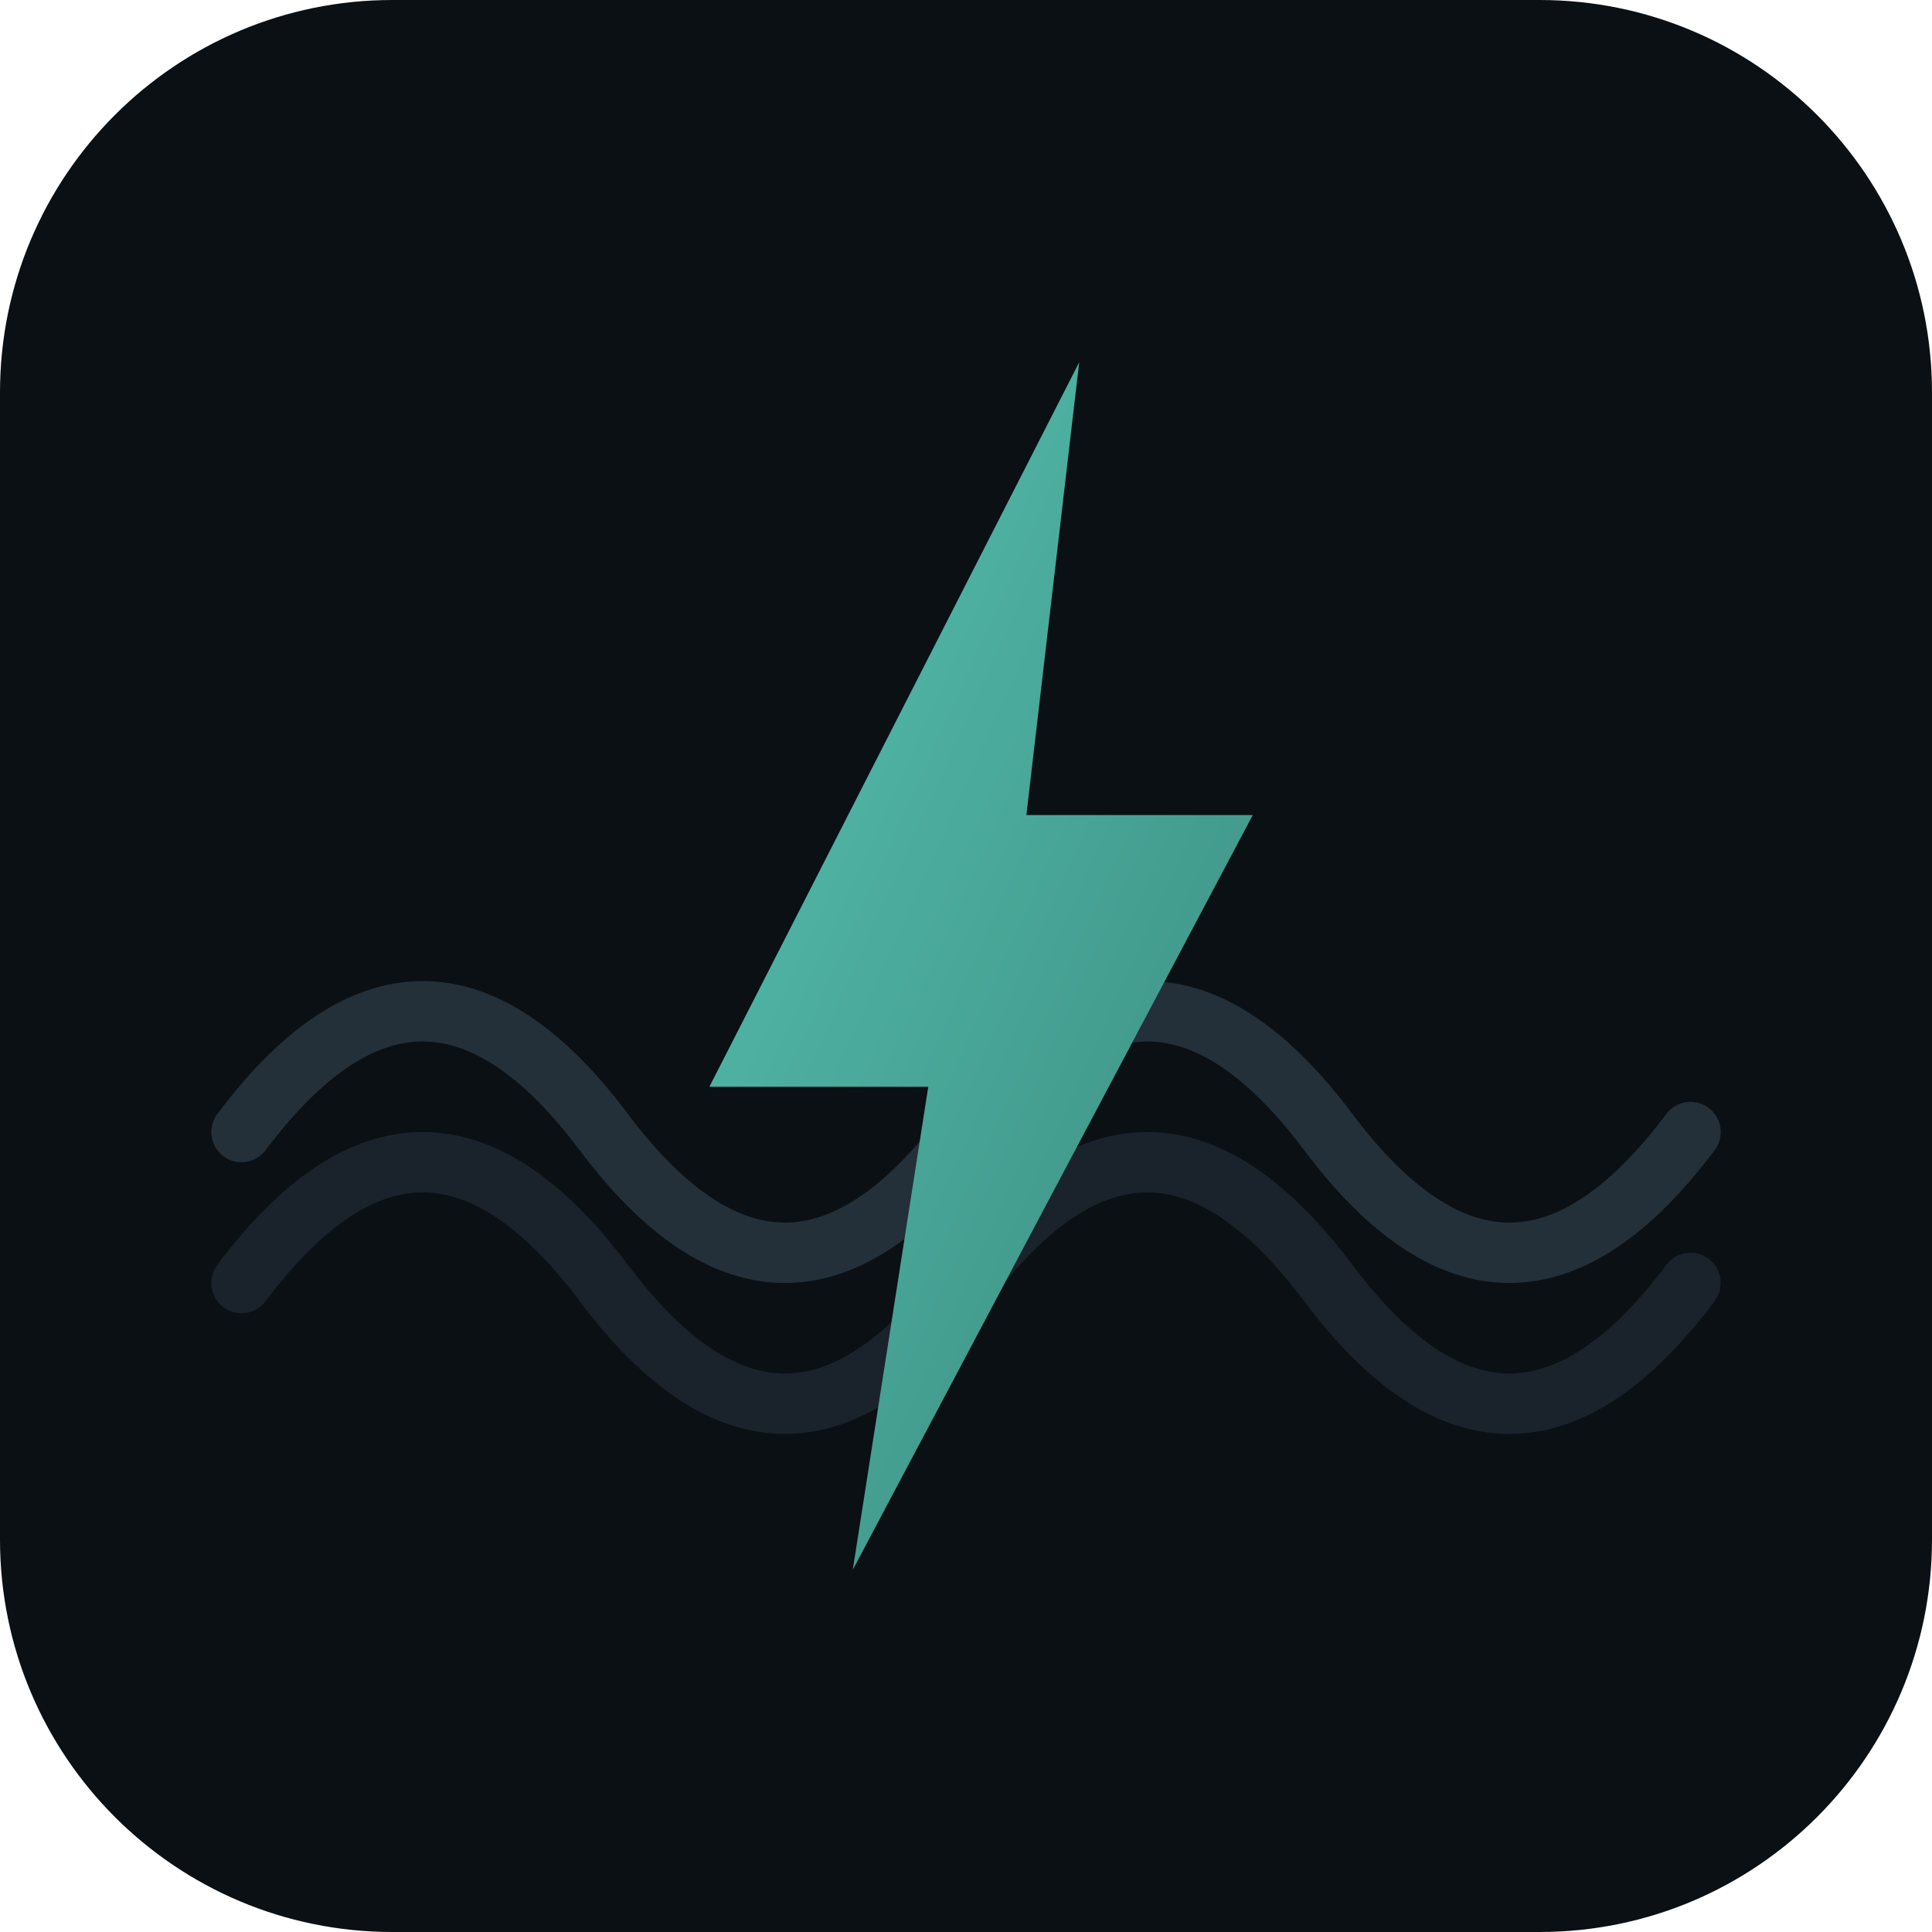
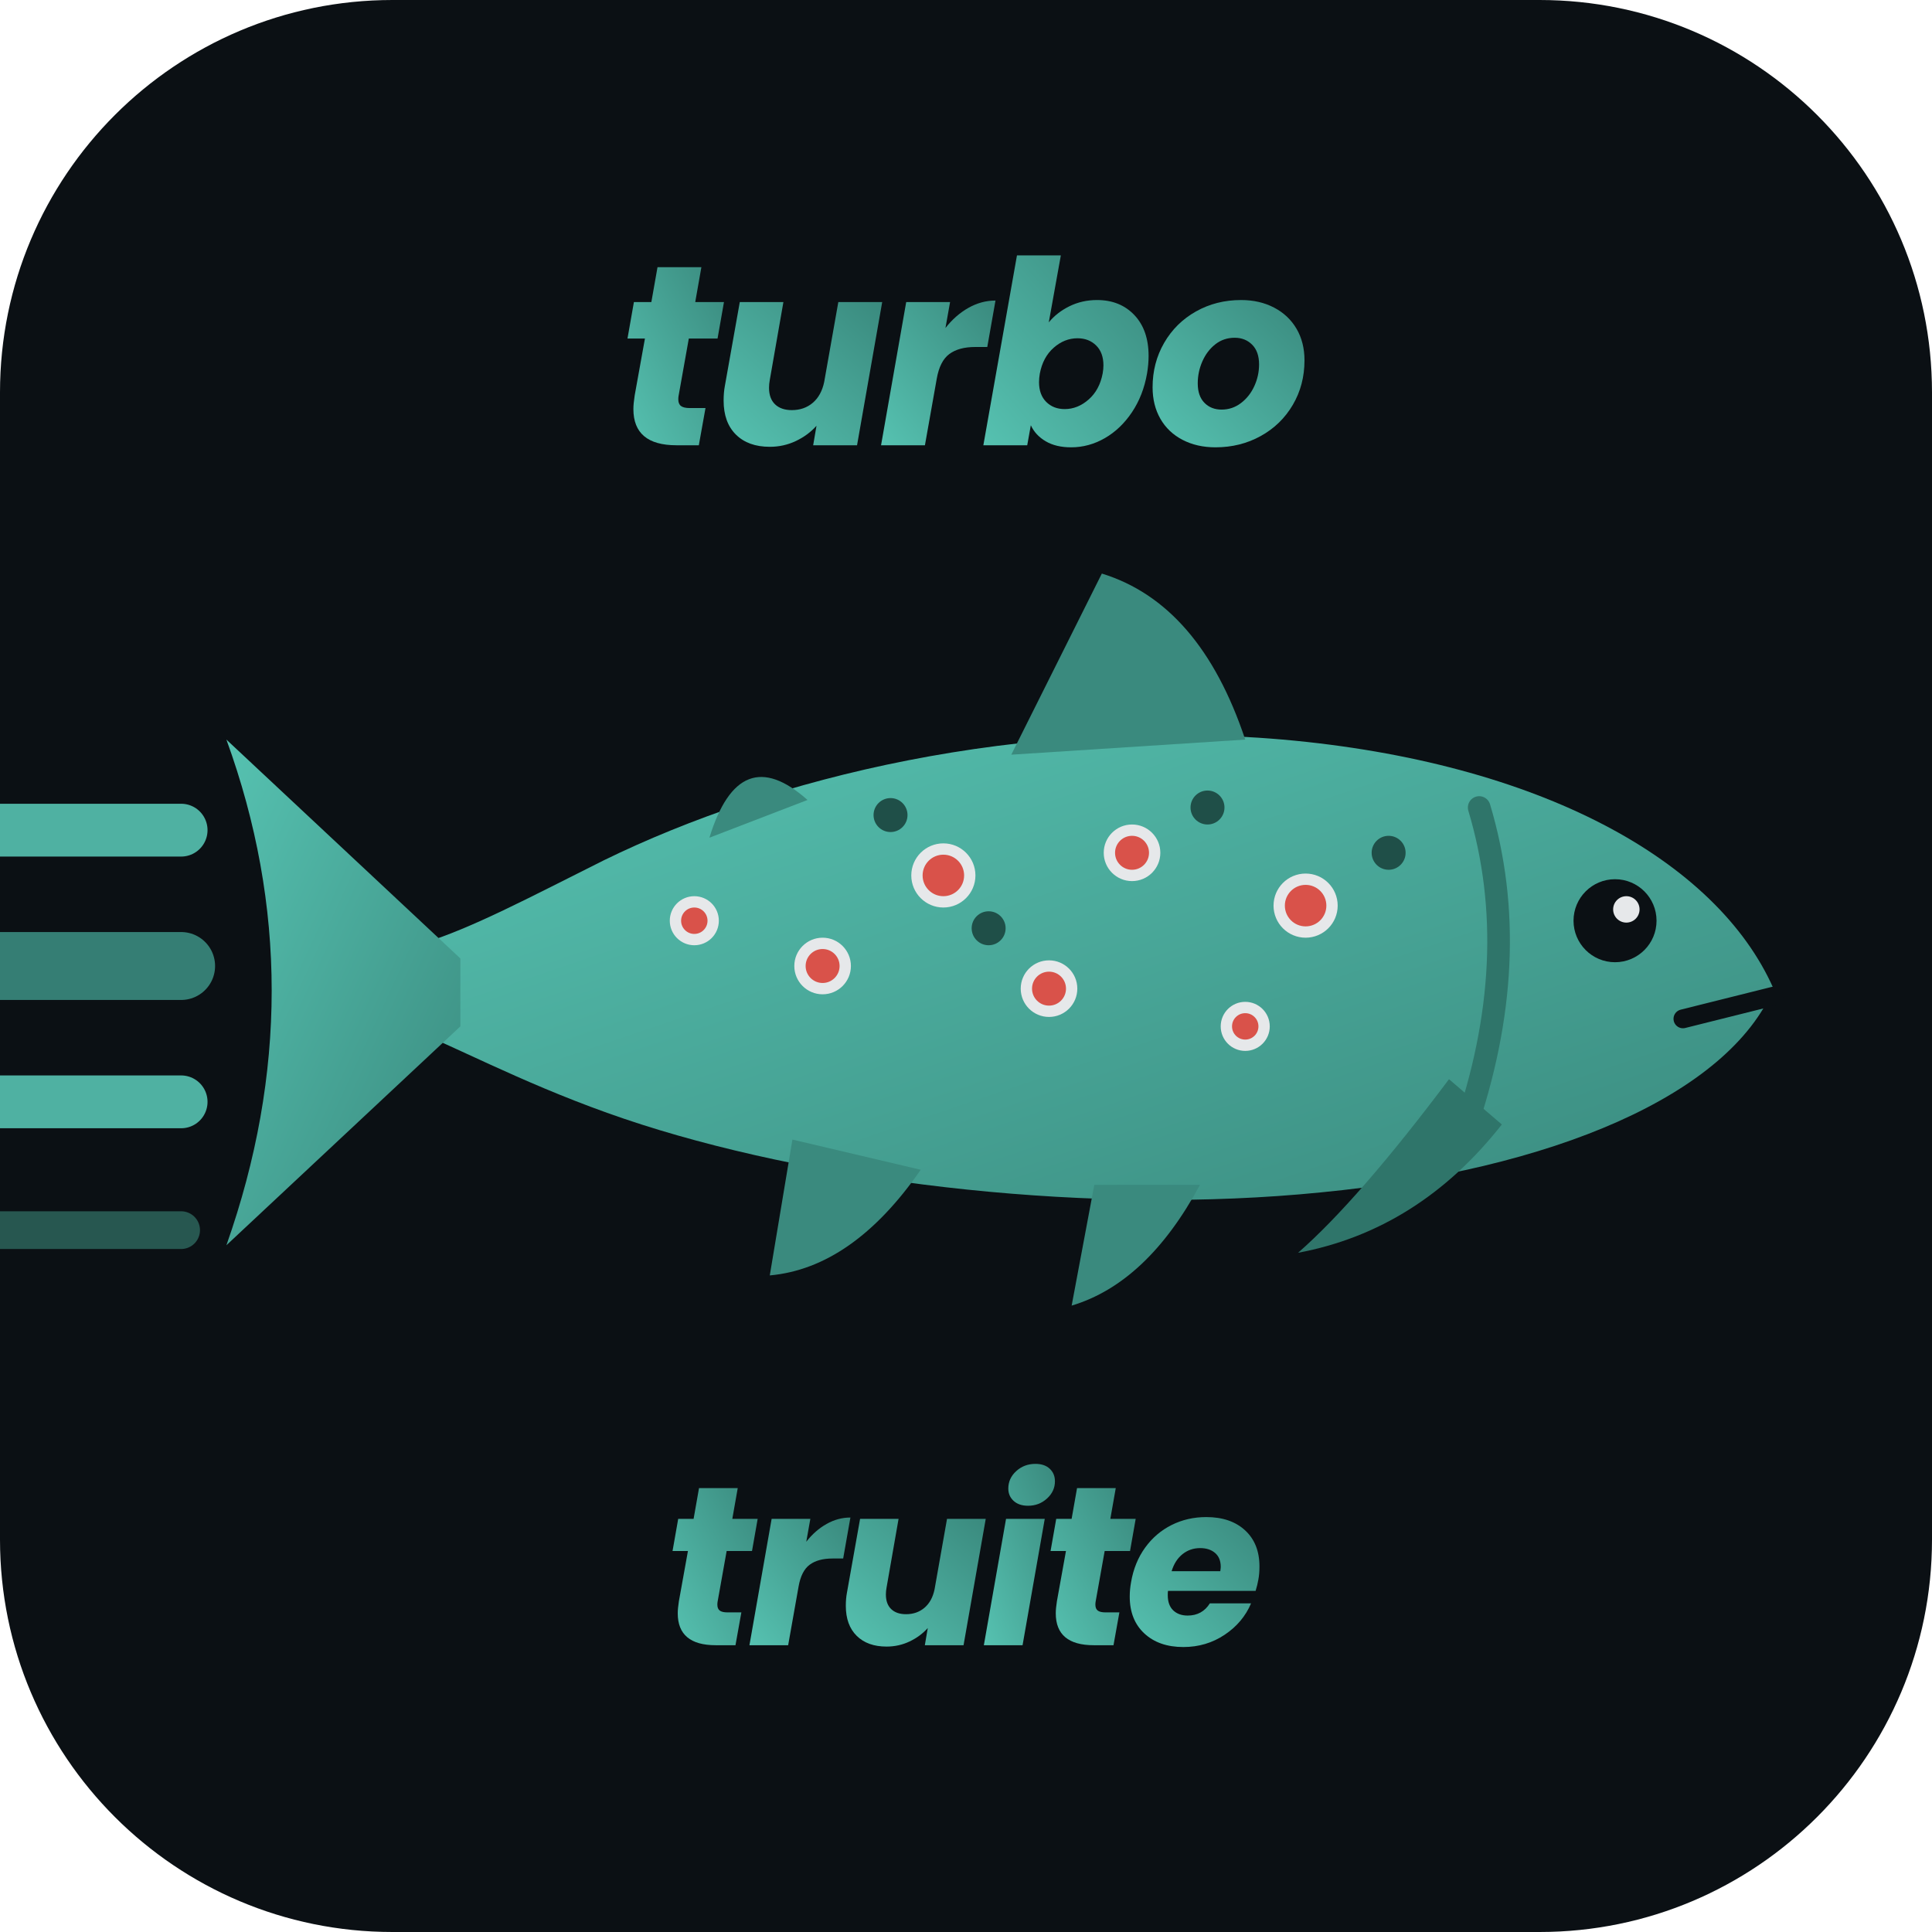
- <svg xmlns="http://www.w3.org/2000/svg" viewBox="0 0 512 512" width="512" height="512">
+ <svg xmlns="http://www.w3.org/2000/svg" viewBox="0 0 512 512">
  <defs>
    <linearGradient id="g" x1="0" y1="0" x2="1" y2="1">
      <stop offset="0" stop-color="#56c2b1" />
      <stop offset="1" stop-color="#3a8a7e" />
    </linearGradient>
+     <clipPath id="r">
+       <rect width="512" height="512" rx="104" />
+     </clipPath>
+     <linearGradient id="gt" x1="0" y1="0" x2="1" y2="1">
+       <stop offset="0" stop-color="#56c2b1" />
+       <stop offset="1" stop-color="#3a8a7e" />
+     </linearGradient>
  </defs>
-   <rect width="512" height="512" rx="104" ry="104" fill="#0b1014" />
-   <path d="M64 300 Q112 236 160 300 T256 300 T352 300 T448 300" fill="none" stroke="#233039" stroke-width="16" stroke-linecap="round" />
-   <path d="M64 340 Q112 276 160 340 T256 340 T352 340 T448 340" fill="none" stroke="#1a232c" stroke-width="16" stroke-linecap="round" />
-   <path d="M286 96 L188 288 L246 288 L226 416 L332 216 L272 216 Z" fill="url(#g)" />
+   <g clip-path="url(#r)">
+     <rect width="512" height="512" fill="#0b1014" />
+     <g transform="translate(0,0)">
+       <path d="M-72,220 H48" stroke="#56c2b1" stroke-width="14" stroke-linecap="round" opacity=".9" />
+       <path d="M-112,256 H48" stroke="#3a8a7e" stroke-width="18" stroke-linecap="round" opacity=".9" />
+       <path d="M-72,292 H48" stroke="#56c2b1" stroke-width="14" stroke-linecap="round" opacity=".9" />
+       <path d="M-32,326 H48" stroke="#2a5e57" stroke-width="10" stroke-linecap="round" opacity=".9" />
+       <path d="M470,262 C455,228 408,202 340,196 C270,190 205,206 160,228 C140,238 125,246 112,250 L112,274 C126,280 145,290 170,298 C220,314 290,322 350,316 C412,310 458,290 470,262 Z" fill="url(#g)" />
+       <path d="M268,200 L292,152 Q318,160 330,196 Z" fill="#3a8a7e" />
+       <path d="M188,222 Q196,196 214,212 Z" fill="#3a8a7e" />
+       <path d="M210,302 L204,338 Q226,336 244,310 Z" fill="#3a8a7e" />
+       <path d="M290,314 L284,346 Q304,340 318,314 Z" fill="#3a8a7e" />
+       <path d="M122,254 L60,196 Q84,262 60,330 L122,272 Z" fill="url(#g)" />
+       <path d="M384,286 Q360,318 344,332 Q376,326 398,298 Z" fill="#2f756a" />
+       <path d="M392,214 Q404,254 388,300" fill="none" stroke="#2f756a" stroke-width="6" stroke-linecap="round" />
+       <circle cx="250" cy="232" r="7" fill="#d9524a" stroke="#e6e8ea" stroke-width="3" />
+       <circle cx="300" cy="226" r="6" fill="#d9524a" stroke="#e6e8ea" stroke-width="3" />
+       <circle cx="346" cy="240" r="7" fill="#d9524a" stroke="#e6e8ea" stroke-width="3" />
+       <circle cx="218" cy="256" r="6" fill="#d9524a" stroke="#e6e8ea" stroke-width="3" />
+       <circle cx="278" cy="262" r="6" fill="#d9524a" stroke="#e6e8ea" stroke-width="3" />
+       <circle cx="330" cy="272" r="5" fill="#d9524a" stroke="#e6e8ea" stroke-width="3" />
+       <circle cx="184" cy="244" r="5" fill="#d9524a" stroke="#e6e8ea" stroke-width="3" />
+       <circle cx="236" cy="216" r="4.5" fill="#1f4f48" />
+       <circle cx="320" cy="214" r="4.5" fill="#1f4f48" />
+       <circle cx="368" cy="226" r="4.5" fill="#1f4f48" />
+       <circle cx="262" cy="246" r="4.5" fill="#1f4f48" />
+       <circle cx="428" cy="244" r="11" fill="#0b1014" />
+       <circle cx="431" cy="241" r="3.5" fill="#e6e8ea" />
+       <path d="M470,264 L446,270" stroke="#0b1014" stroke-width="5" stroke-linecap="round" />
+     </g>
+     <g fill="url(#gt)">
+       <path transform="translate(163.30,118) scale(0.068,-0.068)" d="M243 192Q242 187 242 179Q242 161 252.5 153.0Q263 145 287 145H348L322 0H235Q67 0 67 141Q67 162 72 194L112 416H44L69 558H137L161 694H332L308 558H420L395 416H283Z" />
+       <path transform="translate(188.91,118) scale(0.068,-0.068)" d="M660 558 562 0H391L404 76Q371 39 323.5 16.5Q276 -6 222 -6Q138 -6 90.0 41.5Q42 89 42 174Q42 206 47 232L105 558H275L222 255Q219 239 219 224Q219 182 242.5 159.5Q266 137 308 137Q356 137 389.5 165.5Q423 194 434 247L489 558Z" />
+       <path transform="translate(232.74,118) scale(0.068,-0.068)" d="M457 564 425 383H378Q314 383 277.0 355.5Q240 328 228 259L182 0H11L109 558H280L262 457Q301 507 351.5 535.5Q402 564 457 564Z" />
+       <path transform="translate(259.85,118) scale(0.068,-0.068)" d="M454 566Q544 566 599.5 507.5Q655 449 655 348Q655 316 649 280Q634 194 590.0 128.5Q546 63 484.0 27.5Q422 -8 353 -8Q294 -8 254.0 15.5Q214 39 196 78L182 0H11L142 740H313L266 479Q298 518 347.0 542.0Q396 566 454 566ZM479 311Q479 361 450.5 389.0Q422 417 378 417Q327 417 285.0 380.0Q243 343 231 279Q228 261 228 246Q228 197 256.0 169.0Q284 141 328 141Q379 141 421.5 178.5Q464 216 476 280Q479 297 479 311Z" />
+       <path transform="translate(304.02,118) scale(0.068,-0.068)" d="M21 226Q21 321 66.0 399.0Q111 477 190.0 521.5Q269 566 366 566Q438 566 494.5 536.5Q551 507 582.0 454.0Q613 401 613 331Q613 235 567.5 157.5Q522 80 442.5 36.0Q363 -8 266 -8Q194 -8 138.0 21.0Q82 50 51.5 103.0Q21 156 21 226ZM436 315Q436 365 409.0 392.0Q382 419 341 419Q298 419 265.5 393.5Q233 368 215.0 327.0Q197 286 197 241Q197 192 223.0 165.5Q249 139 290 139Q332 139 365.5 164.5Q399 190 417.5 230.5Q436 271 436 315Z" />
+     </g>
+     <g fill="url(#gt)">
+       <path transform="translate(175.59,436) scale(0.06,-0.06)" d="M243 192Q242 187 242 179Q242 161 252.5 153.0Q263 145 287 145H348L322 0H235Q67 0 67 141Q67 162 72 194L112 416H44L69 558H137L161 694H332L308 558H420L395 416H283Z" />
+       <path transform="translate(197.95,436) scale(0.06,-0.06)" d="M457 564 425 383H378Q314 383 277.0 355.5Q240 328 228 259L182 0H11L109 558H280L262 457Q301 507 351.5 535.5Q402 564 457 564Z" />
+       <path transform="translate(221.63,436) scale(0.06,-0.06)" d="M660 558 562 0H391L404 76Q371 39 323.5 16.5Q276 -6 222 -6Q138 -6 90.0 41.5Q42 89 42 174Q42 206 47 232L105 558H275L222 255Q219 239 219 224Q219 182 242.5 159.5Q266 137 308 137Q356 137 389.5 165.5Q423 194 434 247L489 558Z" />
+       <path transform="translate(260.07,436) scale(0.06,-0.06)" d="M119 692Q119 737 154.0 769.0Q189 801 239 801Q279 801 302.0 779.5Q325 758 325 724Q325 680 290.0 648.0Q255 616 206 616Q166 616 142.5 637.5Q119 659 119 692ZM280 558 182 0H11L109 558Z" />
+       <path transform="translate(275.77,436) scale(0.06,-0.06)" d="M243 192Q242 187 242 179Q242 161 252.5 153.0Q263 145 287 145H348L322 0H235Q67 0 67 141Q67 162 72 194L112 416H44L69 558H137L161 694H332L308 558H420L395 416H283Z" />
+       <path transform="translate(298.13,436) scale(0.06,-0.06)" d="M594 348Q594 315 589 289Q585 266 577 240H190Q189 234 189 221Q189 177 213.0 154.0Q237 131 277 131Q341 131 375 185H557Q521 100 440.0 46.0Q359 -8 258 -8Q150 -8 85.5 52.0Q21 112 21 215Q21 246 27 279Q42 366 89.0 431.0Q136 496 206.0 531.0Q276 566 359 566Q467 566 530.5 507.5Q594 449 594 348ZM423 346Q423 386 398.0 407.5Q373 429 332 429Q288 429 254.5 402.5Q221 376 206 327H421Q423 341 423 346Z" />
+     </g>
+   </g>
</svg>
